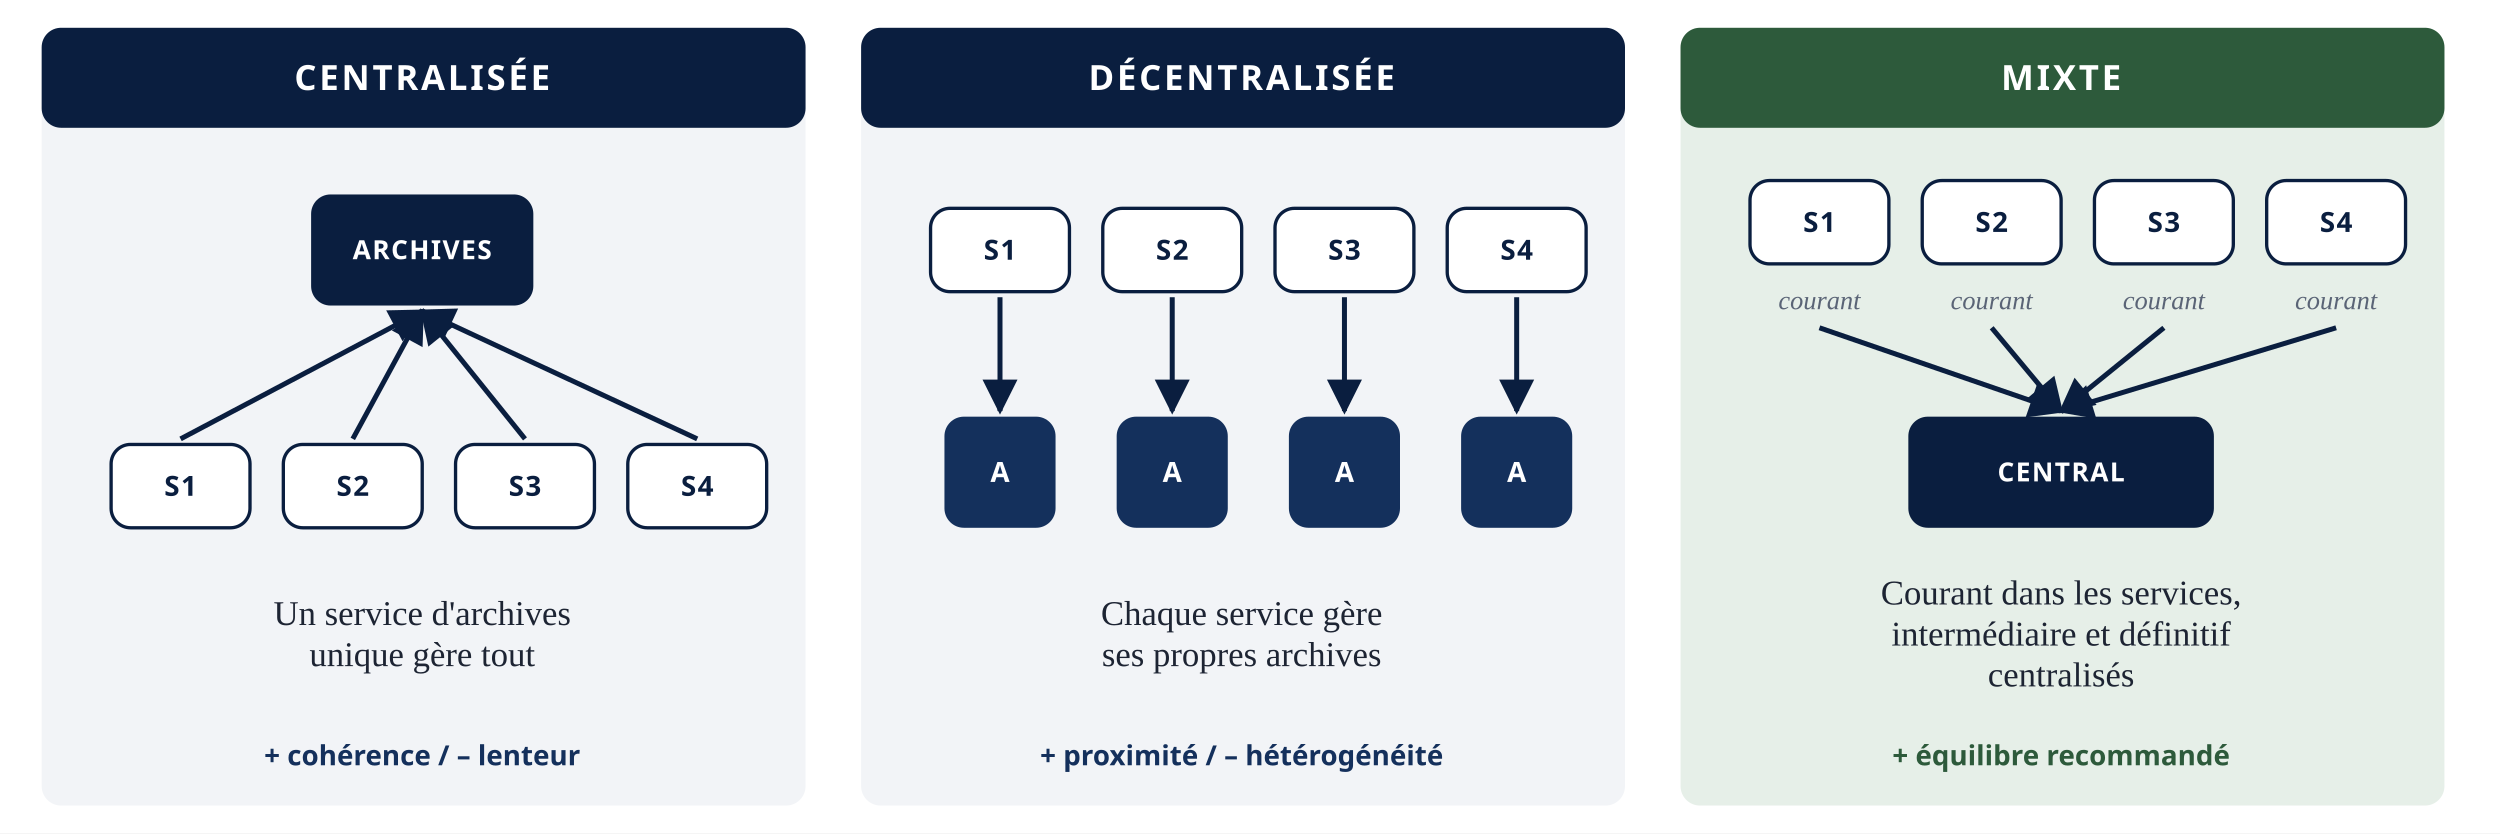
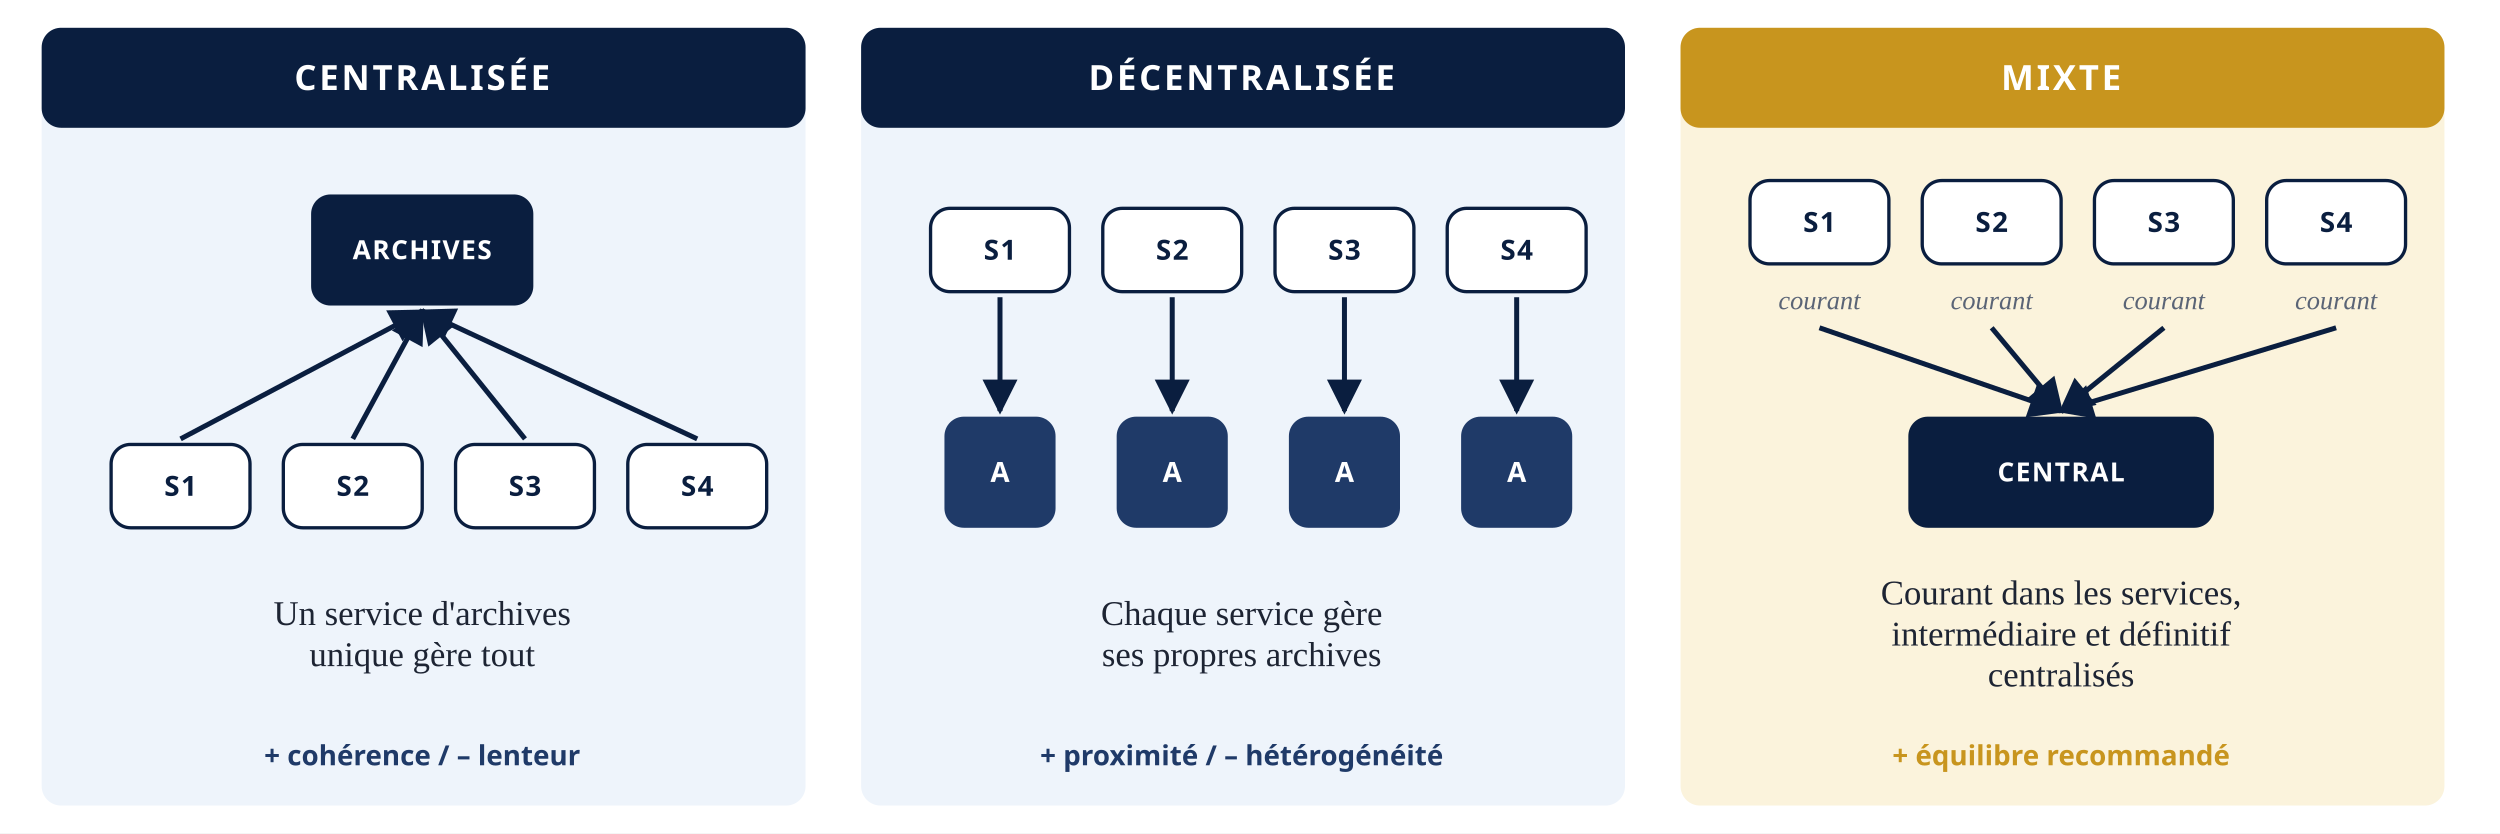
<svg xmlns="http://www.w3.org/2000/svg" viewBox="0 0 900 300" width="900" height="300">
  <defs>
    <marker id="ar" viewBox="0 0 10 10" refX="9" refY="5" markerWidth="7" markerHeight="7" orient="auto-start-reverse">
      <path d="M0 0L10 5L0 10z" fill="#0A1E3F" />
    </marker>
    <marker id="arg" viewBox="0 0 10 10" refX="9" refY="5" markerWidth="7" markerHeight="7" orient="auto-start-reverse">
-       <path d="M0 0L10 5L0 10z" fill="#2D5A3B" />
+       <path d="M0 0L10 5L0 10z" fill="#C8951E" />
    </marker>
  </defs>
  <rect width="900" height="300" fill="white" />
-   <rect x="15" y="10" width="275" height="280" rx="7" fill="#F2F4F7" stroke="none" stroke-width="1" />
+   <rect x="15" y="10" width="275" height="280" rx="7" fill="#EEF4FB" stroke="none" stroke-width="1" />
  <rect x="15" y="10" width="275" height="36" rx="7" fill="#0A1E3F" stroke="none" stroke-width="1" />
  <text x="152" y="32.4" font-family="Montserrat" font-size="12.5" font-weight="800" fill="white" text-anchor="middle" letter-spacing="1">CENTRALISÉE</text>
  <rect x="112" y="70" width="80" height="40" rx="7" fill="#0A1E3F" stroke="none" stroke-width="1" />
  <text x="152" y="93.3" font-family="Montserrat" font-size="9.5" font-weight="800" fill="white" text-anchor="middle" letter-spacing="0.5">ARCHIVES</text>
  <rect x="40" y="160" width="50" height="30" rx="7" fill="white" stroke="#0A1E3F" stroke-width="1.2" />
  <text x="65" y="178.5" font-family="Montserrat" font-size="10" font-weight="700" fill="#0A1E3F" text-anchor="middle" letter-spacing="0.5">S1</text>
  <line x1="65" y1="158" x2="152" y2="112" stroke="#0A1E3F" stroke-width="1.8" marker-end="url(#ar)" />
  <rect x="102" y="160" width="50" height="30" rx="7" fill="white" stroke="#0A1E3F" stroke-width="1.2" />
  <text x="127" y="178.5" font-family="Montserrat" font-size="10" font-weight="700" fill="#0A1E3F" text-anchor="middle" letter-spacing="0.5">S2</text>
  <line x1="127" y1="158" x2="152" y2="112" stroke="#0A1E3F" stroke-width="1.8" marker-end="url(#ar)" />
  <rect x="164" y="160" width="50" height="30" rx="7" fill="white" stroke="#0A1E3F" stroke-width="1.2" />
  <text x="189" y="178.5" font-family="Montserrat" font-size="10" font-weight="700" fill="#0A1E3F" text-anchor="middle" letter-spacing="0.5">S3</text>
  <line x1="189" y1="158" x2="152" y2="112" stroke="#0A1E3F" stroke-width="1.8" marker-end="url(#ar)" />
  <rect x="226" y="160" width="50" height="30" rx="7" fill="white" stroke="#0A1E3F" stroke-width="1.2" />
  <text x="251" y="178.5" font-family="Montserrat" font-size="10" font-weight="700" fill="#0A1E3F" text-anchor="middle" letter-spacing="0.5">S4</text>
  <line x1="251" y1="158" x2="152" y2="112" stroke="#0A1E3F" stroke-width="1.8" marker-end="url(#ar)" />
  <text x="152" y="225.0" font-family="Source Sans 3" font-size="12.5" font-weight="400" fill="#1D2433" text-anchor="middle" letter-spacing="0">Un service d'archives</text>
  <text x="152" y="239.8" font-family="Source Sans 3" font-size="12.5" font-weight="400" fill="#1D2433" text-anchor="middle" letter-spacing="0">unique gère tout</text>
-   <text x="152" y="275.5" font-family="Montserrat" font-size="10" font-weight="700" fill="#14305C" text-anchor="middle" letter-spacing="0">+ cohérence  / – lenteur</text>
-   <rect x="310" y="10" width="275" height="280" rx="7" fill="#F2F4F7" stroke="none" stroke-width="1" />
+   <text x="152" y="275.5" font-family="Montserrat" font-size="10" font-weight="700" fill="#1F3A68" text-anchor="middle" letter-spacing="0">+ cohérence  / – lenteur</text>
+   <rect x="310" y="10" width="275" height="280" rx="7" fill="#EEF4FB" stroke="none" stroke-width="1" />
  <rect x="310" y="10" width="275" height="36" rx="7" fill="#0A1E3F" stroke="none" stroke-width="1" />
  <text x="447" y="32.4" font-family="Montserrat" font-size="12.5" font-weight="800" fill="white" text-anchor="middle" letter-spacing="1">DÉCENTRALISÉE</text>
  <rect x="335" y="75" width="50" height="30" rx="7" fill="white" stroke="#0A1E3F" stroke-width="1.2" />
  <text x="360" y="93.5" font-family="Montserrat" font-size="10" font-weight="700" fill="#0A1E3F" text-anchor="middle" letter-spacing="0.5">S1</text>
-   <rect x="340" y="150" width="40" height="40" rx="7" fill="#14305C" stroke="none" stroke-width="1" />
+   <rect x="340" y="150" width="40" height="40" rx="7" fill="#1F3A68" stroke="none" stroke-width="1" />
  <text x="360" y="173.5" font-family="Montserrat" font-size="10" font-weight="700" fill="white" text-anchor="middle" letter-spacing="0.5">A</text>
  <line x1="360" y1="107" x2="360" y2="148" stroke="#0A1E3F" stroke-width="1.8" marker-end="url(#ar)" />
  <rect x="397" y="75" width="50" height="30" rx="7" fill="white" stroke="#0A1E3F" stroke-width="1.2" />
  <text x="422" y="93.5" font-family="Montserrat" font-size="10" font-weight="700" fill="#0A1E3F" text-anchor="middle" letter-spacing="0.5">S2</text>
-   <rect x="402" y="150" width="40" height="40" rx="7" fill="#14305C" stroke="none" stroke-width="1" />
+   <rect x="402" y="150" width="40" height="40" rx="7" fill="#1F3A68" stroke="none" stroke-width="1" />
  <text x="422" y="173.5" font-family="Montserrat" font-size="10" font-weight="700" fill="white" text-anchor="middle" letter-spacing="0.5">A</text>
  <line x1="422" y1="107" x2="422" y2="148" stroke="#0A1E3F" stroke-width="1.8" marker-end="url(#ar)" />
  <rect x="459" y="75" width="50" height="30" rx="7" fill="white" stroke="#0A1E3F" stroke-width="1.2" />
  <text x="484" y="93.5" font-family="Montserrat" font-size="10" font-weight="700" fill="#0A1E3F" text-anchor="middle" letter-spacing="0.5">S3</text>
-   <rect x="464" y="150" width="40" height="40" rx="7" fill="#14305C" stroke="none" stroke-width="1" />
+   <rect x="464" y="150" width="40" height="40" rx="7" fill="#1F3A68" stroke="none" stroke-width="1" />
  <text x="484" y="173.5" font-family="Montserrat" font-size="10" font-weight="700" fill="white" text-anchor="middle" letter-spacing="0.5">A</text>
  <line x1="484" y1="107" x2="484" y2="148" stroke="#0A1E3F" stroke-width="1.8" marker-end="url(#ar)" />
  <rect x="521" y="75" width="50" height="30" rx="7" fill="white" stroke="#0A1E3F" stroke-width="1.2" />
  <text x="546" y="93.5" font-family="Montserrat" font-size="10" font-weight="700" fill="#0A1E3F" text-anchor="middle" letter-spacing="0.5">S4</text>
-   <rect x="526" y="150" width="40" height="40" rx="7" fill="#14305C" stroke="none" stroke-width="1" />
+   <rect x="526" y="150" width="40" height="40" rx="7" fill="#1F3A68" stroke="none" stroke-width="1" />
  <text x="546" y="173.5" font-family="Montserrat" font-size="10" font-weight="700" fill="white" text-anchor="middle" letter-spacing="0.5">A</text>
  <line x1="546" y1="107" x2="546" y2="148" stroke="#0A1E3F" stroke-width="1.8" marker-end="url(#ar)" />
  <text x="447" y="225.0" font-family="Source Sans 3" font-size="12.5" font-weight="400" fill="#1D2433" text-anchor="middle" letter-spacing="0">Chaque service gère</text>
  <text x="447" y="239.8" font-family="Source Sans 3" font-size="12.5" font-weight="400" fill="#1D2433" text-anchor="middle" letter-spacing="0">ses propres archives</text>
-   <text x="447" y="275.5" font-family="Montserrat" font-size="10" font-weight="700" fill="#14305C" text-anchor="middle" letter-spacing="0">+ proximité  / – hétérogénéité</text>
-   <rect x="605" y="10" width="275" height="280" rx="7" fill="#E6EFE8" stroke="none" stroke-width="1" />
-   <rect x="605" y="10" width="275" height="36" rx="7" fill="#2D5A3B" stroke="none" stroke-width="1" />
+   <text x="447" y="275.5" font-family="Montserrat" font-size="10" font-weight="700" fill="#1F3A68" text-anchor="middle" letter-spacing="0">+ proximité  / – hétérogénéité</text>
+   <rect x="605" y="10" width="275" height="280" rx="7" fill="#FBF3DC" stroke="none" stroke-width="1" />
+   <rect x="605" y="10" width="275" height="36" rx="7" fill="#C8951E" stroke="none" stroke-width="1" />
  <text x="742" y="32.4" font-family="Montserrat" font-size="12.5" font-weight="800" fill="white" text-anchor="middle" letter-spacing="1">MIXTE</text>
  <rect x="630" y="65" width="50" height="30" rx="7" fill="white" stroke="#0A1E3F" stroke-width="1.2" />
  <text x="655" y="83.5" font-family="Montserrat" font-size="10" font-weight="700" fill="#0A1E3F" text-anchor="middle" letter-spacing="0.5">S1</text>
  <text x="655" y="111.3" font-family="Source Sans 3" font-size="9.5" font-weight="400" fill="#5A6476" text-anchor="middle" letter-spacing="0" font-style="italic">courant</text>
  <line x1="655" y1="118" x2="742" y2="148" stroke="#0A1E3F" stroke-width="1.8" marker-end="url(#ar)" />
  <rect x="692" y="65" width="50" height="30" rx="7" fill="white" stroke="#0A1E3F" stroke-width="1.2" />
  <text x="717" y="83.5" font-family="Montserrat" font-size="10" font-weight="700" fill="#0A1E3F" text-anchor="middle" letter-spacing="0.5">S2</text>
  <text x="717" y="111.3" font-family="Source Sans 3" font-size="9.5" font-weight="400" fill="#5A6476" text-anchor="middle" letter-spacing="0" font-style="italic">courant</text>
  <line x1="717" y1="118" x2="742" y2="148" stroke="#0A1E3F" stroke-width="1.8" marker-end="url(#ar)" />
  <rect x="754" y="65" width="50" height="30" rx="7" fill="white" stroke="#0A1E3F" stroke-width="1.2" />
  <text x="779" y="83.5" font-family="Montserrat" font-size="10" font-weight="700" fill="#0A1E3F" text-anchor="middle" letter-spacing="0.5">S3</text>
  <text x="779" y="111.3" font-family="Source Sans 3" font-size="9.5" font-weight="400" fill="#5A6476" text-anchor="middle" letter-spacing="0" font-style="italic">courant</text>
  <line x1="779" y1="118" x2="742" y2="148" stroke="#0A1E3F" stroke-width="1.8" marker-end="url(#ar)" />
  <rect x="816" y="65" width="50" height="30" rx="7" fill="white" stroke="#0A1E3F" stroke-width="1.2" />
  <text x="841" y="83.5" font-family="Montserrat" font-size="10" font-weight="700" fill="#0A1E3F" text-anchor="middle" letter-spacing="0.5">S4</text>
  <text x="841" y="111.3" font-family="Source Sans 3" font-size="9.5" font-weight="400" fill="#5A6476" text-anchor="middle" letter-spacing="0" font-style="italic">courant</text>
  <line x1="841" y1="118" x2="742" y2="148" stroke="#0A1E3F" stroke-width="1.8" marker-end="url(#ar)" />
  <rect x="687" y="150" width="110" height="40" rx="7" fill="#0A1E3F" stroke="none" stroke-width="1" />
  <text x="742" y="173.3" font-family="Montserrat" font-size="9.5" font-weight="800" fill="white" text-anchor="middle" letter-spacing="0.5">CENTRAL</text>
  <text x="742" y="217.6" font-family="Source Sans 3" font-size="12.5" font-weight="400" fill="#1D2433" text-anchor="middle" letter-spacing="0">Courant dans les services,</text>
  <text x="742" y="232.4" font-family="Source Sans 3" font-size="12.5" font-weight="400" fill="#1D2433" text-anchor="middle" letter-spacing="0">intermédiaire et définitif</text>
  <text x="742" y="247.1" font-family="Source Sans 3" font-size="12.5" font-weight="400" fill="#1D2433" text-anchor="middle" letter-spacing="0">centralisés</text>
-   <text x="742" y="275.5" font-family="Montserrat" font-size="10" font-weight="700" fill="#2D5A3B" text-anchor="middle" letter-spacing="0">+ équilibre recommandé</text>
+   <text x="742" y="275.5" font-family="Montserrat" font-size="10" font-weight="700" fill="#C8951E" text-anchor="middle" letter-spacing="0">+ équilibre recommandé</text>
</svg>
